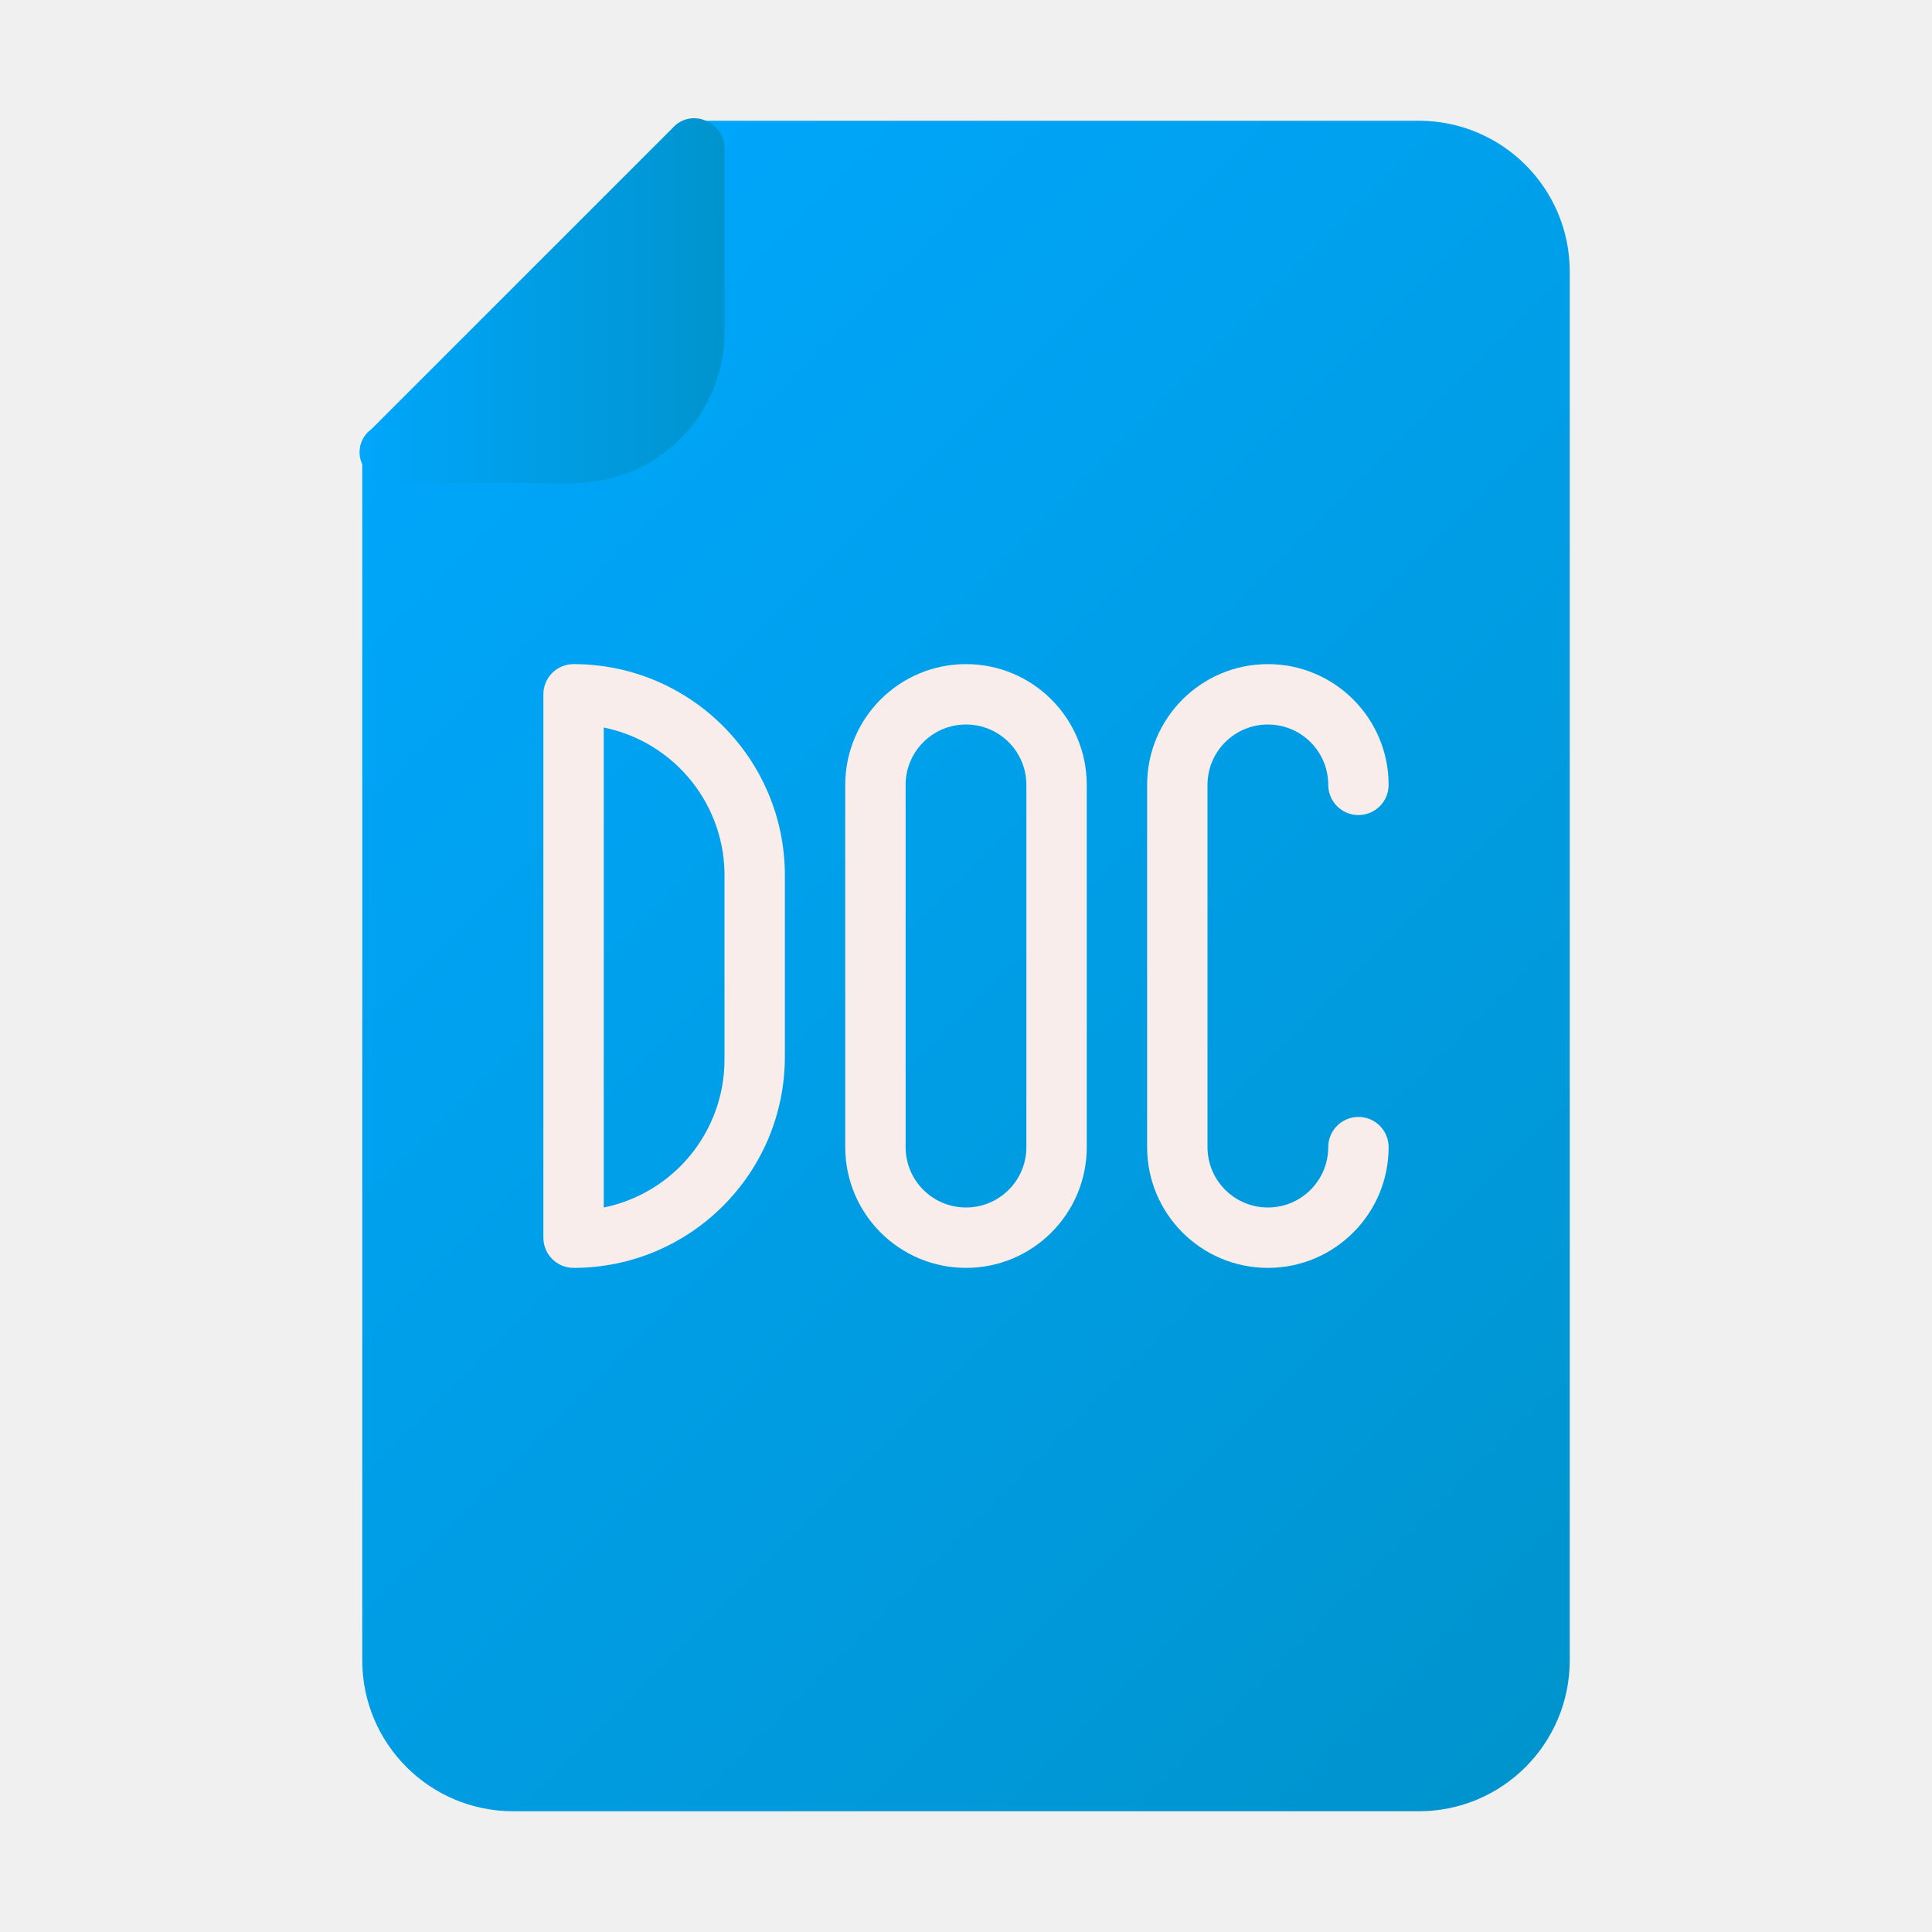
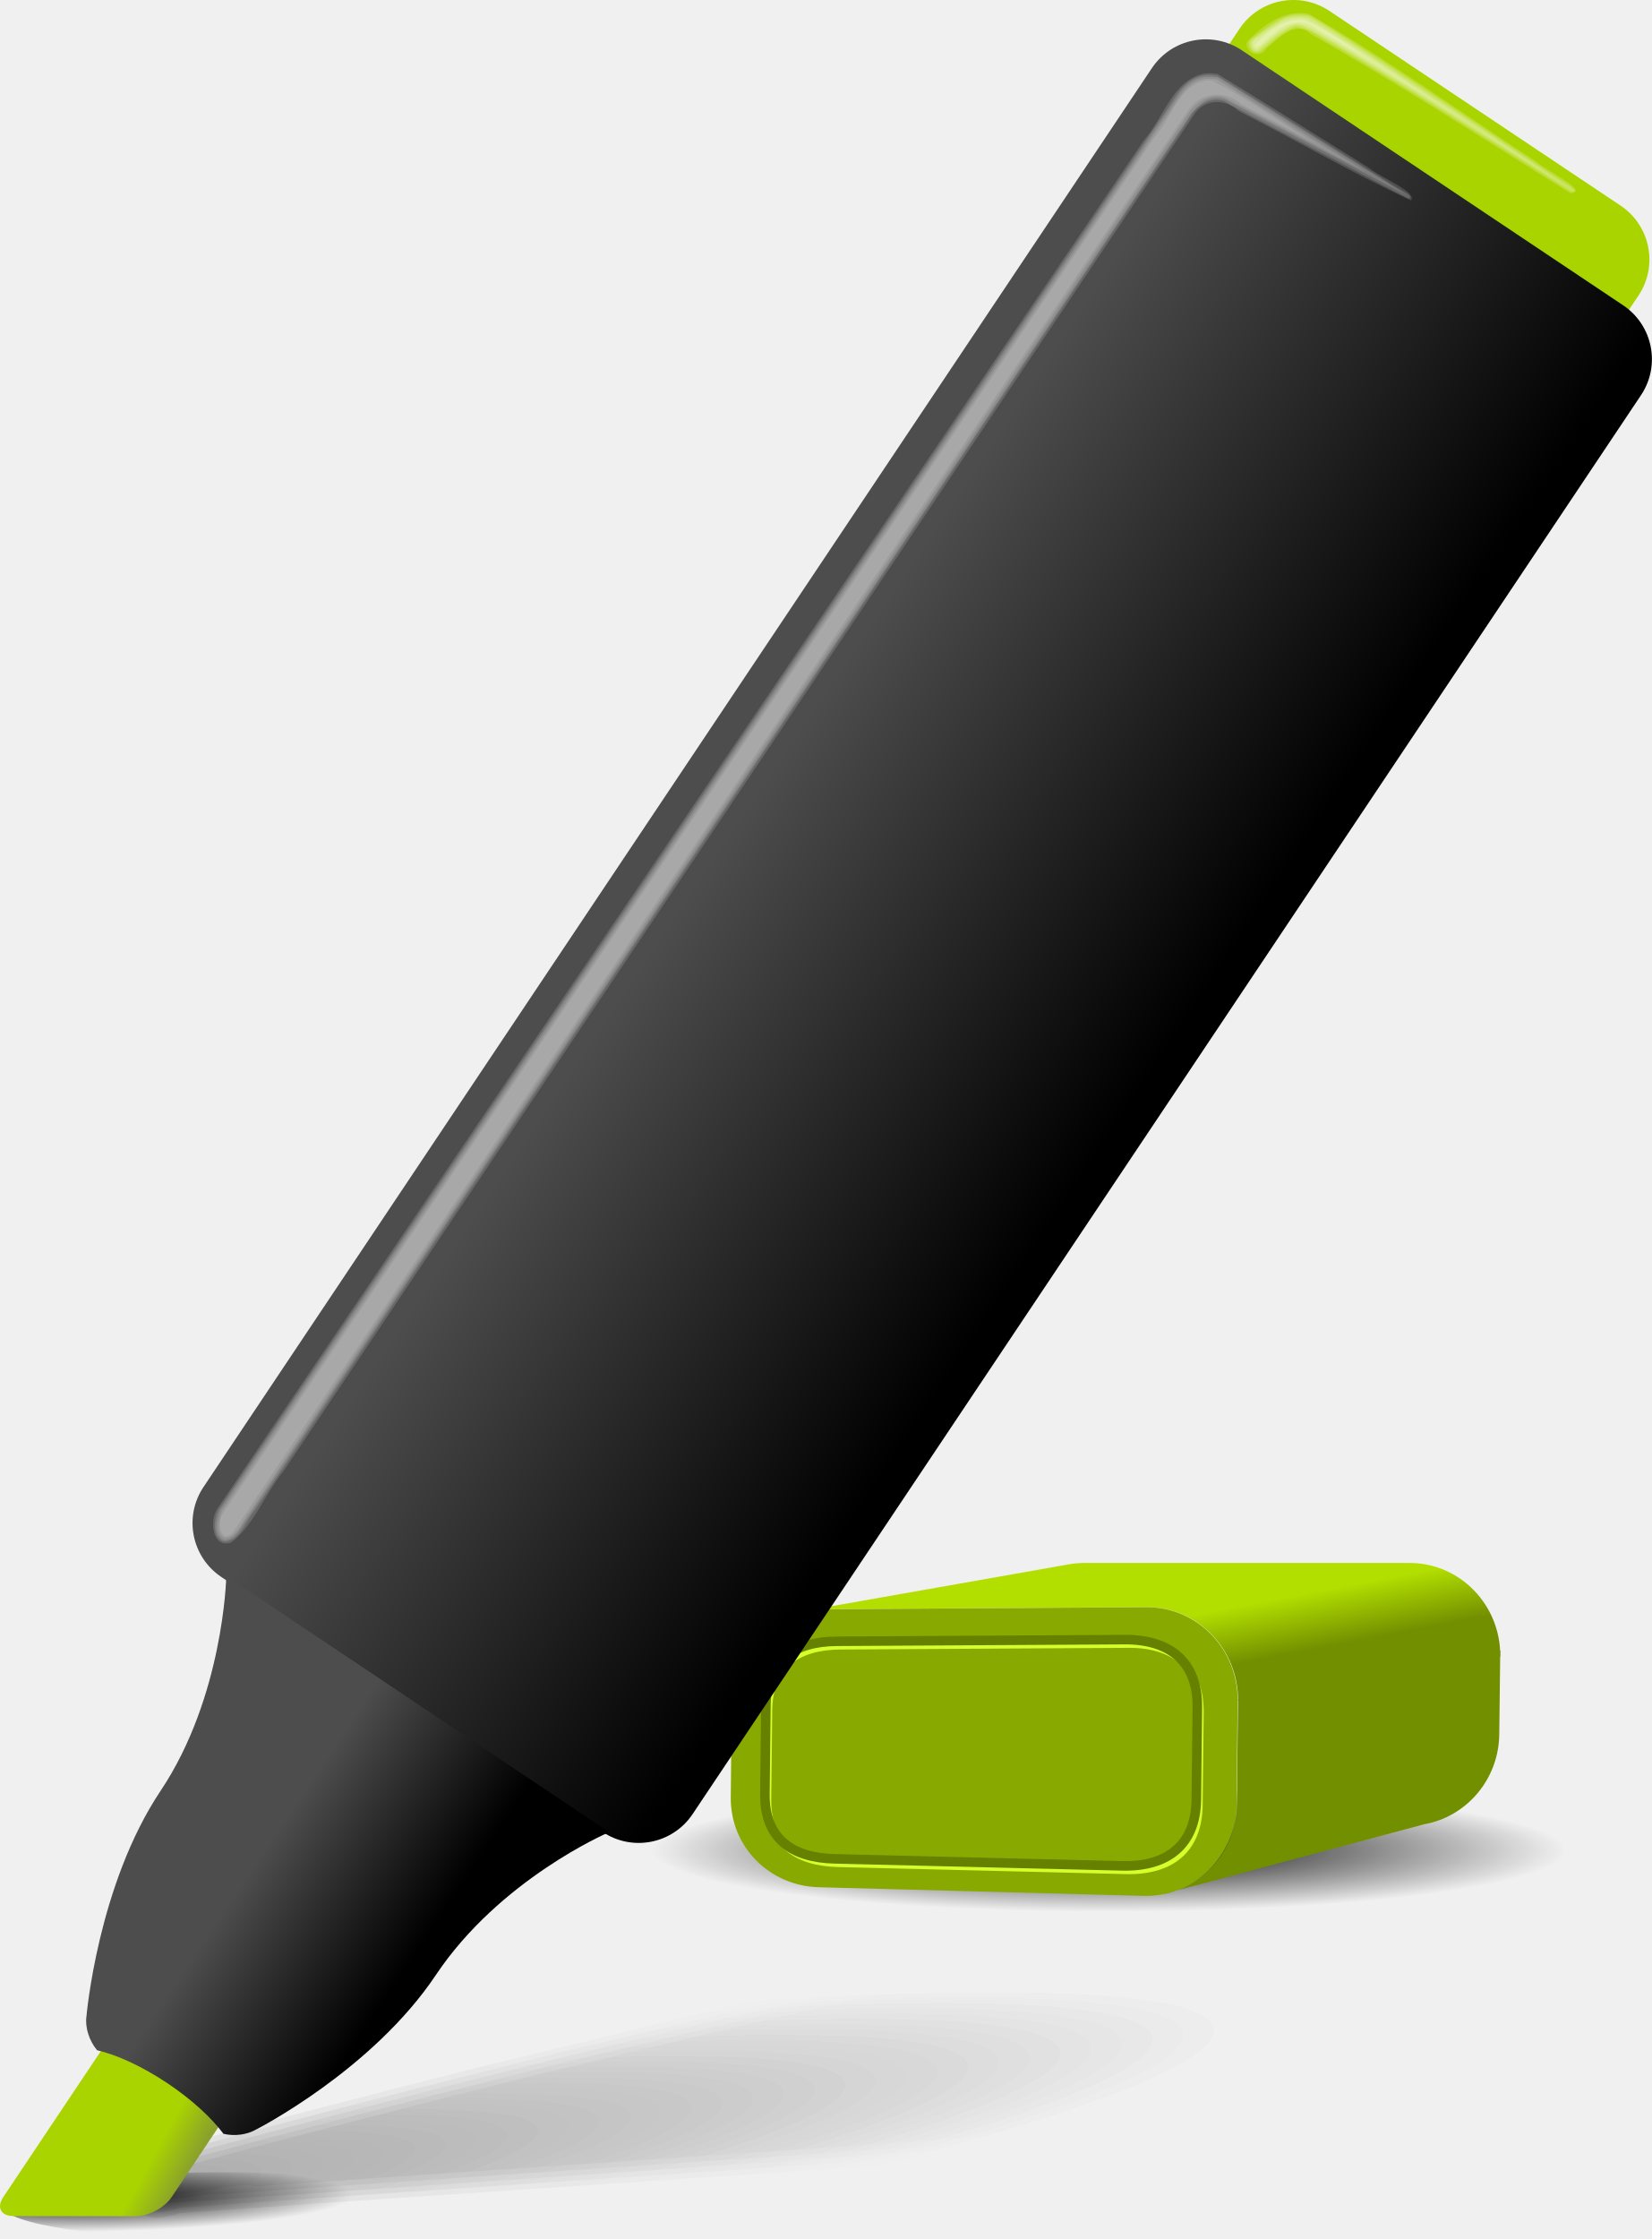
- <svg xmlns="http://www.w3.org/2000/svg" xmlns:xlink="http://www.w3.org/1999/xlink" width="800px" height="800px" viewBox="0 0 32 32" data-name="Layer 1" id="Layer_1">
-   <defs>
-     <style>.cls-1{fill:url(#linear-gradient);}.cls-2{fill:url(#linear-gradient-2);}.cls-3{fill:#f8edeb;}</style>
-     <linearGradient gradientUnits="userSpaceOnUse" id="linear-gradient" x1="6.65" x2="27.27" y1="6.65" y2="27.27">
-       <stop offset="0" stop-color="#00a6fb" />
-       <stop offset="1" stop-color="#0094ce" />
+ <svg xmlns="http://www.w3.org/2000/svg" xmlns:xlink="http://www.w3.org/1999/xlink" id="svg2" viewBox="0 0 147.31 199.63" version="1.1">
+   <defs id="defs4">
+     <radialGradient id="radialGradient12116" xlink:href="#linearGradient11961" gradientUnits="userSpaceOnUse" cy="400.65" cx="1118.9" gradientTransform="matrix(2.4749 -.37023 .03212 .21472 -1231.7 1195.3)" r="98.086" />
+     <linearGradient id="linearGradient11961">
+       <stop id="stop11963" offset="0" />
+       <stop id="stop11965" stop-opacity="0" offset="1" />
    </linearGradient>
-     <linearGradient id="linear-gradient-2" x1="6" x2="12" xlink:href="#linear-gradient" y1="5" y2="5" />
+     <radialGradient id="radialGradient12120" xlink:href="#linearGradient11961" gradientUnits="userSpaceOnUse" cy="400.65" cx="1118.9" gradientTransform="matrix(2.4749 -.37023 .03212 .21472 -1695.8 674.57)" r="98.086" />
+     <radialGradient id="radialGradient12126" xlink:href="#linearGradient11961" gradientUnits="userSpaceOnUse" cy="319.48" cx="1253.9" gradientTransform="matrix(1.2048 -.01954 .0018985 .18006 -255.45 298.27)" r="60.606" />
+     <linearGradient id="linearGradient12165" y2="-2191.6" gradientUnits="userSpaceOnUse" x2="-1020.2" y1="-2184.6" x1="-1020.9">
+       <stop id="stop4176" stop-color="#aad400" offset="0" />
+       <stop id="stop4178" stop-color="#89a02c" offset="1" />
+     </linearGradient>
+     <linearGradient id="linearGradient12162" y2="664.28" gradientUnits="userSpaceOnUse" x2="1684.4" gradientTransform="translate(-1341.5 1113.6)" y1="739.31" x1="1684.4">
+       <stop id="stop3363" offset="0" />
+       <stop id="stop3365" stop-color="#4d4d4d" offset="1" />
+     </linearGradient>
+     <linearGradient id="linearGradient12159" y2="171.31" gradientUnits="userSpaceOnUse" x2="1119.4" gradientTransform="matrix(.5558 -.83132 .83132 .5558 871.29 1637.2)" y1="199.69" x1="1119.4">
+       <stop id="stop3363-4" offset="0" />
+       <stop id="stop3365-0" stop-color="#4d4d4d" offset="1" />
+     </linearGradient>
+     <radialGradient id="radialGradient4673" xlink:href="#linearGradient11961" gradientUnits="userSpaceOnUse" cy="333.66" cx="1293.2" gradientTransform="matrix(1 0 0 .18008 0 273.58)" r="60.606" />
+     <linearGradient id="linearGradient4675" y2="340.94" gradientUnits="userSpaceOnUse" x2="1442.1" y1="330.51" x1="1440.1">
+       <stop id="stop4226" stop-color="#b3df00" offset="0" />
+       <stop id="stop4228" stop-color="#728f00" offset="1" />
+     </linearGradient>
  </defs>
-   <path class="cls-1" d="M23.5,2h-12a.47.47,0,0,0-.35.15l-5,5A.47.47,0,0,0,6,7.5v20A2.5,2.5,0,0,0,8.5,30h15A2.5,2.5,0,0,0,26,27.5V4.5A2.5,2.5,0,0,0,23.5,2Z" />
-   <path class="cls-2" d="M11.69,2a.47.47,0,0,0-.54.11l-5,5A.47.47,0,0,0,6,7.69.5.5,0,0,0,6.5,8h3A2.5,2.5,0,0,0,12,5.5v-3A.5.5,0,0,0,11.69,2Z" />
-   <path class="cls-3" d="M16,21a2,2,0,0,1-2-2V13a2,2,0,0,1,4,0v6A2,2,0,0,1,16,21Zm0-9a1,1,0,0,0-1,1v6a1,1,0,0,0,2,0V13A1,1,0,0,0,16,12Z" />
-   <path class="cls-3" d="M9.5,21a.5.5,0,0,1-.5-.5v-9a.5.5,0,0,1,.5-.5A3.5,3.5,0,0,1,13,14.5v3A3.5,3.5,0,0,1,9.5,21Zm.5-8.95V20a2.5,2.5,0,0,0,2-2.45v-3A2.5,2.5,0,0,0,10,12.05Z" />
-   <path class="cls-3" d="M21,21a2,2,0,0,1-2-2V13a2,2,0,0,1,4,0,.5.5,0,0,1-1,0,1,1,0,0,0-2,0v6a1,1,0,0,0,2,0,.5.5,0,0,1,1,0A2,2,0,0,1,21,21Z" />
+   <g id="layer1" transform="translate(-518.51 -568.09)">
+     <g id="g4677">
+       <g id="g11946" transform="matrix(.5756 0 0 .5756 -393.86 242.88)">
+         <path id="path11930" d="m1353.8 333.66c0 6.027-27.134 10.914-60.606 10.914s-60.606-4.886-60.606-10.914c0-6.027 27.134-10.914 60.606-10.914s60.606 4.886 60.606 10.914z" style="color:#000000" fill="url(#radialGradient4673)" transform="matrix(1.1686 0 0 .87234 245.61 560.54)" />
+         <g id="g11909" transform="matrix(.8275 0 0 .8275 216.49 106.45)">
+           <path id="path11623" d="m1453.6 325.97-60.66-0.005c-1.001 0.006-1.985 0.082-2.937 0.25l-49.25 8.688c0.953-0.168 1.937-0.275 2.937-0.281l60.813-0.375c9.57-0.06 17.191 7.899 17.094 17.469l49.098-8.276c0.097-9.57-7.524-17.529-17.094-17.469z" style="color:#000000" fill="url(#linearGradient4675)" transform="translate(464.08 520.73)" />
+           <path id="path11627" d="m1470.7 342.35-49.098 9.132-0.219 19.706c-0.085 8.414-6.105 15.441-14.063 16.844l49.129-13.146c7.957-1.403 13.977-8.43 14.063-16.844z" style="color:#000000" fill="#728f00" transform="translate(464.08 520.73)" />
+           <path id="rect4265" d="m1807.7 855.37 60.807-0.384c9.57-0.06 17.195 7.88 17.098 17.45l-0.199 19.48c-0.097 9.57-7.883 17.352-17.45 17.098l-60.787-1.616c-9.213-0.245-16.559-7.588-16.465-16.804l0.191-18.759c0.094-9.215 7.588-16.407 16.804-16.465z" style="color:#000000" fill="#8a0" />
+           <path id="path11899" style="color:#000000" d="m1811.3 862.41 53.866-0.312c8.477-0.049 13.689 4.196 13.595 12.675l-0.192 17.259c-0.094 8.479-5.398 12.625-13.872 12.418l-53.848-1.315c-8.161-0.199-13.146-3.937-13.055-12.139l0.185-16.695c0.091-8.201 5.158-11.844 13.322-11.892z" stroke="#d4ff2a" stroke-width=".988" fill="none" />
+           <path id="path11901" style="color:#000000" d="m1810.6 861.36 53.866-0.312c8.477-0.049 13.689 4.196 13.595 12.675l-0.192 17.259c-0.094 8.479-5.398 12.625-13.872 12.418l-53.848-1.315c-8.161-0.199-13.146-3.937-13.055-12.139l0.185-16.695c0.091-8.201 5.158-11.844 13.322-11.892z" stroke="#668000" stroke-width="1.788" fill="none" />
+         </g>
+       </g>
+       <g id="g12175" transform="matrix(.5756 0 0 .5756 -399.2 271.02)">
+         <g id="g12043" opacity=".536" transform="translate(-8.2891 -.78944)">
+           <path id="path12045" opacity=".2" d="m1784.3 818.55c-32.966 3.107-65.156 11.917-97.351 19.431-19.816 4.952-39.608 10.011-59.306 15.412-1.511 6.742 10.254 0.941 14.558 2.189 55.777-3.975 111.72-7.246 167.38-11.908 4.67-0.287 11.676-4.134 8.562-9.719-6.495-11.028-21.492-15.919-33.844-15.406z" fill="url(#radialGradient12116)" />
+           <path id="path12053" opacity=".2" d="m1784.2 817.7c-31.662 2.955-62.521 11.326-93.426 18.48-21.372 5.303-42.708 10.801-63.918 16.52-3.176 7.558 5.683 3.718 10.106 4.079 57.564-4.117 115.21-7.441 172.71-12.298 4.98-0.454 12.155-4.24 9.438-10.25-5.332-10.354-17.603-14.919-28.539-16.43-2.11-0.285-4.247-0.237-6.367-0.101z" fill="url(#radialGradient12116)" />
+           <path id="path12061" opacity=".2" d="m1162.1 331.33s138.15-37.893 164.2-35.13c26.052 2.763 44.209 26.446 15.789 28.815-28.42 2.368-180.78 12.631-180.78 12.631z" fill="url(#radialGradient12120)" transform="translate(464.08 520.73)" />
+           <path id="path12063" opacity=".2" d="m1784.2 816.08c-31.498 2.869-62.197 11.182-92.938 18.281-22.019 5.447-43.992 11.089-65.844 17.062-1.18 5.214-1.969 9.943 4.97 7.444 59.871-4.266 119.82-7.758 179.62-12.756 5.579-0.621 12.858-4.528 11.125-11.188-3.838-10.461-15.349-15.476-25.463-17.956-3.755-0.845-7.63-1.199-11.475-0.888z" fill="url(#radialGradient12116)" />
+           <path id="path12071" opacity=".2" d="m1784.1 815.23c-35.86 3.482-70.819 13.219-105.82 21.518-17.922 4.523-35.817 9.149-53.648 14.014-1.345 6.118-2.181 11.699 5.832 8.941 59.881-4.286 119.87-7.725 179.67-12.784 6.343-0.53 14.194-5.682 11.562-12.938-5.368-12.027-19.512-17.31-31.844-18.75-1.909-0.178-3.838-0.115-5.75 0z" fill="url(#radialGradient12116)" />
+         </g>
+         <path id="path11942" d="m1353.8 333.66c0 6.027-27.134 10.914-60.606 10.914s-60.606-4.886-60.606-10.914c0-6.027 27.134-10.914 60.606-10.914s60.606 4.886 60.606 10.914z" style="color:#000000" fill="url(#radialGradient12126)" transform="matrix(.56357 0 0 .47397 900.11 699.61)" />
+         <rect id="rect3359" style="color:#000000" transform="rotate(-56.235)" ry="10.044" height="74.353" width="24.194" y="1774.4" x="545.95" fill="#aad400" />
+         <rect id="rect3354" style="color:#000000" transform="matrix(.5558 -.83132 -1 -.0013218 0 0)" ry="3.561" height="26.064" width="34.816" y="-2191.6" x="-1030.3" fill="url(#linearGradient12165)" />
+         <rect id="rect3346" ry="10.044" style="color:#000000" transform="rotate(-56.235)" height="91.155" width="284.47" y="1766.5" x="273.06" fill="url(#linearGradient12162)" />
+         <path id="rect3348" d="m1629.4 760.53s-0.436 18.419-10.167 32.974-11.478 34.879-11.478 34.879c-0.262 1.641 0.369 3.79 1.64 5.306 3.022 0.687 6.942 2.461 10.905 5.111 3.796 2.538 6.85 5.372 8.674 7.829 1.718 0.414 3.637 0.15 5.071-0.669 0 0 17.948-9.133 27.845-23.937 9.897-14.803 26.585-21.997 26.585-21.997 0.047-0.07 0.07-0.155 0.113-0.225l-59.024-39.462c-0.049 0.067-0.118 0.121-0.165 0.19z" style="color:#000000" fill="url(#linearGradient12159)" />
+         <g id="g4225" fill="#fff" transform="matrix(1.0789 .068407 -.14011 .91796 -67.494 -79.615)">
+           <path id="path4227" opacity=".2" d="m1794.3 518.55c-2.505 0.283-4.62 2.652-5.812 4.656 0.619 1.26 1.688-1.75 2.469-2 1.4-2.266 4.077-2.987 6.125-1.156 3.471 1.847 6.871 3.845 10.281 5.812-4.154-2.328-8.199-5.723-12.531-7.312-0.604 0.437-0.055-0.353-0.531 0z" />
+           <path id="path4231" opacity=".2" d="m1794.2 518.3c-2.38 0.027-3.79 2.3-5.437 3.719-0.865 0.398-0.782 2.049 0.187 1.906 1.45-1.688 2.783-3.851 4.906-4.656 2.356 0.018 4.322 1.971 6.449 2.892 6.82 3.863 13.563 7.837 20.27 11.889-8.403-5.317-16.613-10.925-25.25-15.719-0.374-0.031-0.75-0.114-1.125-0.031z" />
+           <path id="path4235" opacity=".2" d="m1328.1-2.252s-4.244 3.574-4.319 4.393c-0.074 0.819 0.893 1.861 1.34 1.191 0.322-0.483 2.395-3.017 3.899-4.187 0.581-0.452 1.14-0.321 1.387-0.355 1.638-0.223 42.341 24.719 42.341 24.719s-39.809-25.985-41.447-26.208c-1.638-0.223-3.202 0.447-3.202 0.447z" transform="translate(464.08 520.73)" />
+           <path id="path4237" opacity=".2" d="m1794.2 517.73c-2.706 0.062-4.315 2.625-6.094 4.281-1.17 0.808 0.059 3.163 1.281 2.312 1.389-1.566 2.664-3.643 4.594-4.5 2.33 0.174 4.265 2.026 6.376 2.964 12.287 6.956 24.284 14.396 36.374 21.692 1.486-0.222-2.009-1.792-2.685-2.417-12.554-8.035-24.962-16.355-37.753-23.958-0.629-0.376-1.37-0.471-2.094-0.375z" />
+           <path id="path4241" opacity=".2" d="m1794.4 517.45c-3.148 0.075-5.518 2.959-7.094 5.344-0.289 1.716 2.2 2.962 2.875 0.906 1.523-1.688 3.472-5.127 5.961-2.879 13.659 7.428 27.022 15.826 40.414 23.879 2.943-0.433-4.044-3.582-5.401-4.834-11.888-7.48-23.477-15.578-35.724-22.385-0.332 0.042-0.686-0.142-1.031-0.031z" />
+         </g>
+         <g id="g4245" opacity=".759" fill="#fff" transform="translate(0 .61776)">
+           <path id="path4247" opacity=".2" d="m1781.2 527.98c-4.277 0.701-5.437 6.08-8.127 8.987-48.048 70.99-96.208 141.93-144.19 212.95-0.925 1.143-0.439 4.808 1.469 3.062 49.519-73.367 98.668-147.04 148.12-220.44 1.862-2.776 5.746-3.192 8.276-0.842 4.127 2.176 8.253 4.353 12.38 6.53-5.71-3.32-11.168-7.381-17.031-10.25-0.299-0.046-0.607-0.046-0.906 0z" />
+           <path id="path4251" opacity=".2" d="m1781.2 527.7c-3.436 0.337-4.716 4.174-6.649 6.607-48.592 71.746-97.214 143.49-145.79 215.24-0.511 1.289-1.11 3.549 0.469 4.219 1.988-0.216 2.706-2.858 3.93-4.249 48.491-72.222 96.991-144.5 145.48-216.69 1.402-1.906 4.126-3.368 6.324-1.771 7.007 3.695 14.014 7.389 21.02 11.084-7.71-4.786-15.407-9.616-23.125-14.375-0.551-0.034-1.104-0.155-1.656-0.062z" />
+           <path id="path4255" opacity=".2" d="m1318.8 6.75c-0.97-0.135-1.878-0.154-2.75 0.125-0.912 0.292-1.837 0.891-2.844 2.156-0.011 0.014-0.02 0.017-0.031 0.031l-148.75 219.59c-0.77 1.746-0.838 3.64 0.059 4.321 0.313 0.619 1.623 0.537 2.775-1.053l147.6-219.64c0.029-0.034 0.06-0.065 0.094-0.094 0.584-0.614 1.221-1.312 2.062-1.781 0.842-0.47 1.961-0.682 3.063-0.25 0.021 0.009 0.042 0.02 0.062 0.031l28.563 15.062-29.75-18.5z" transform="translate(464.08 520.73)" />
+           <path id="path4257" opacity=".2" d="m1781.1 527.14c-3.729 0.389-5.103 4.435-7.147 7.054-48.562 71.701-97.153 143.4-145.7 215.1-0.78 1.571-1.144 4.371 0.844 5.031 2.537-0.145 3.282-3.284 4.768-4.956 48.407-72.082 96.761-144.21 145.2-216.26 1.312-1.812 3.908-3.004 5.848-1.424 9.197 4.85 18.393 9.7 27.59 14.549 1.513-0.185-2.051-1.748-2.755-2.357-8.945-5.552-17.899-11.151-26.839-16.675-0.603-0.042-1.208-0.152-1.812-0.062z" />
+           <path id="path4261" opacity=".2" d="m1781.1 526.86c-5.025 0.853-6.467 6.961-9.525 10.366-47.837 70.652-95.743 141.28-143.54 211.95-1.229 1.783-0.861 6.178 2.094 5.281 3.566-2.664 5.261-7.601 8.156-11.09 47.009-70.015 94.028-140.09 141.03-210.07 1.601-2.495 4.822-2.642 6.994-0.591 8.904 4.533 17.64 9.647 26.648 13.819 1.069-1.31-4.82-3.58-6.556-5.075-7.815-4.831-15.592-9.753-23.43-14.528-0.623-0.044-1.25-0.155-1.875-0.062z" />
+         </g>
+       </g>
+     </g>
+   </g>
</svg>
